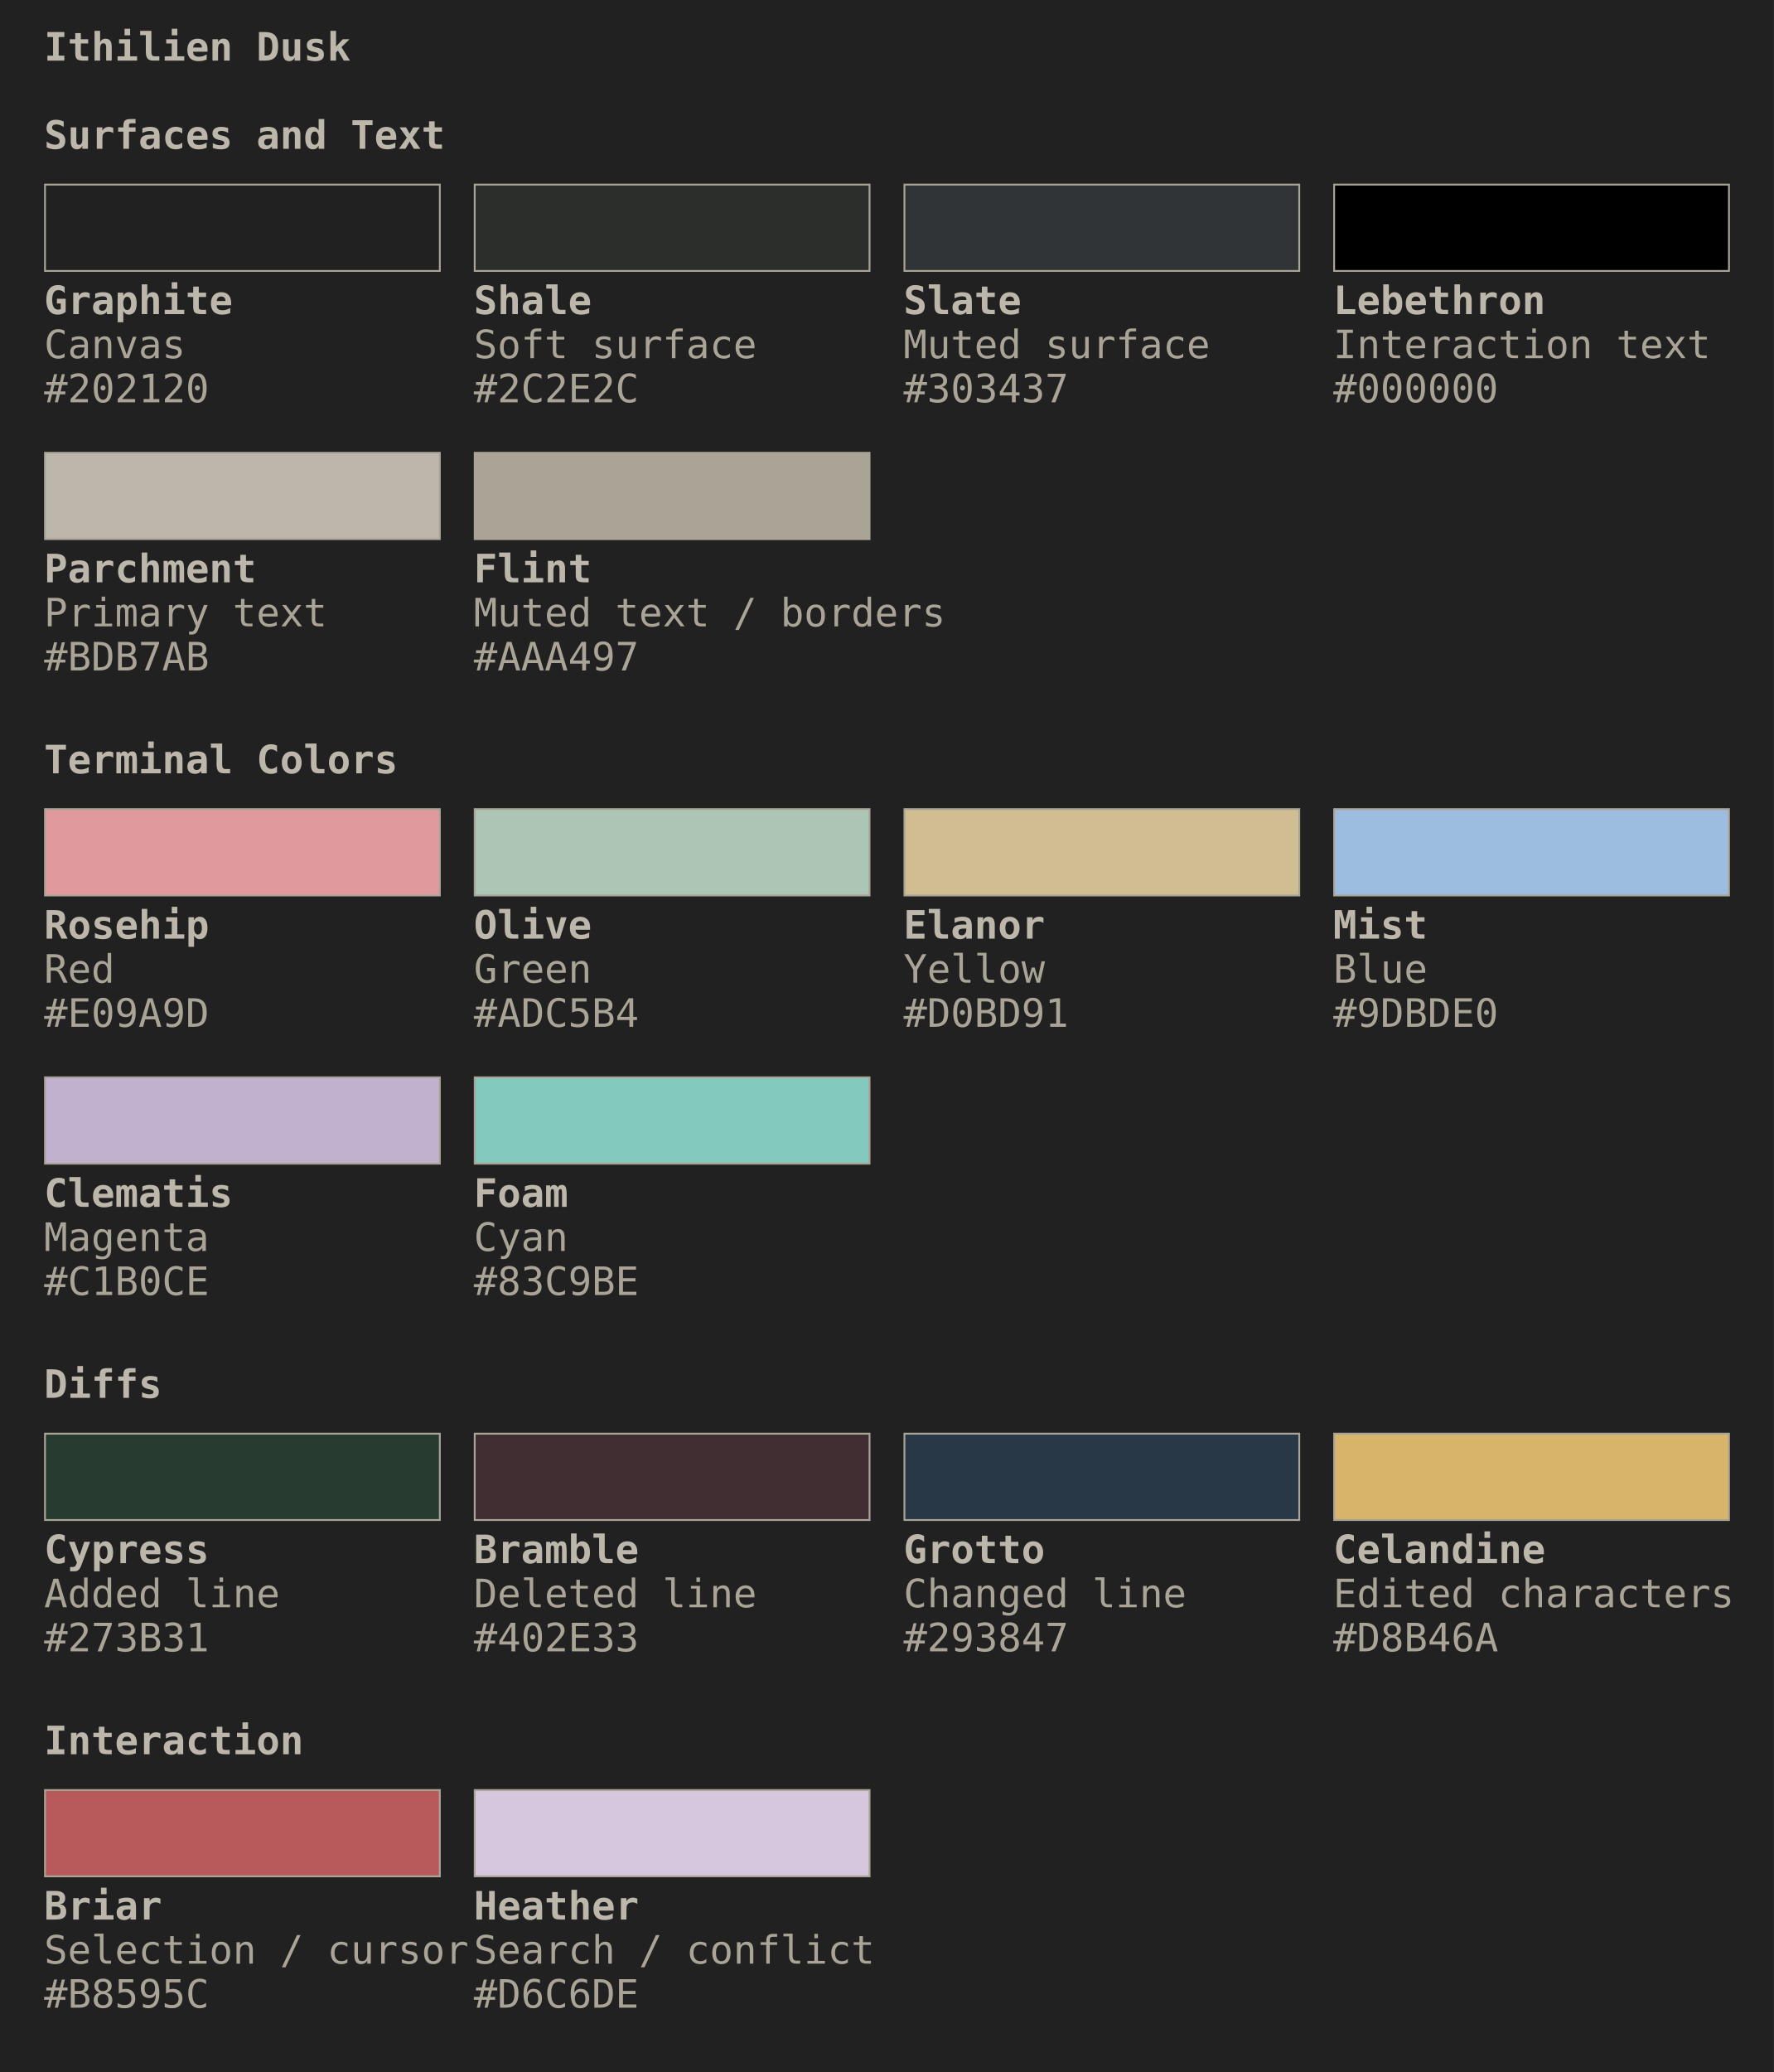
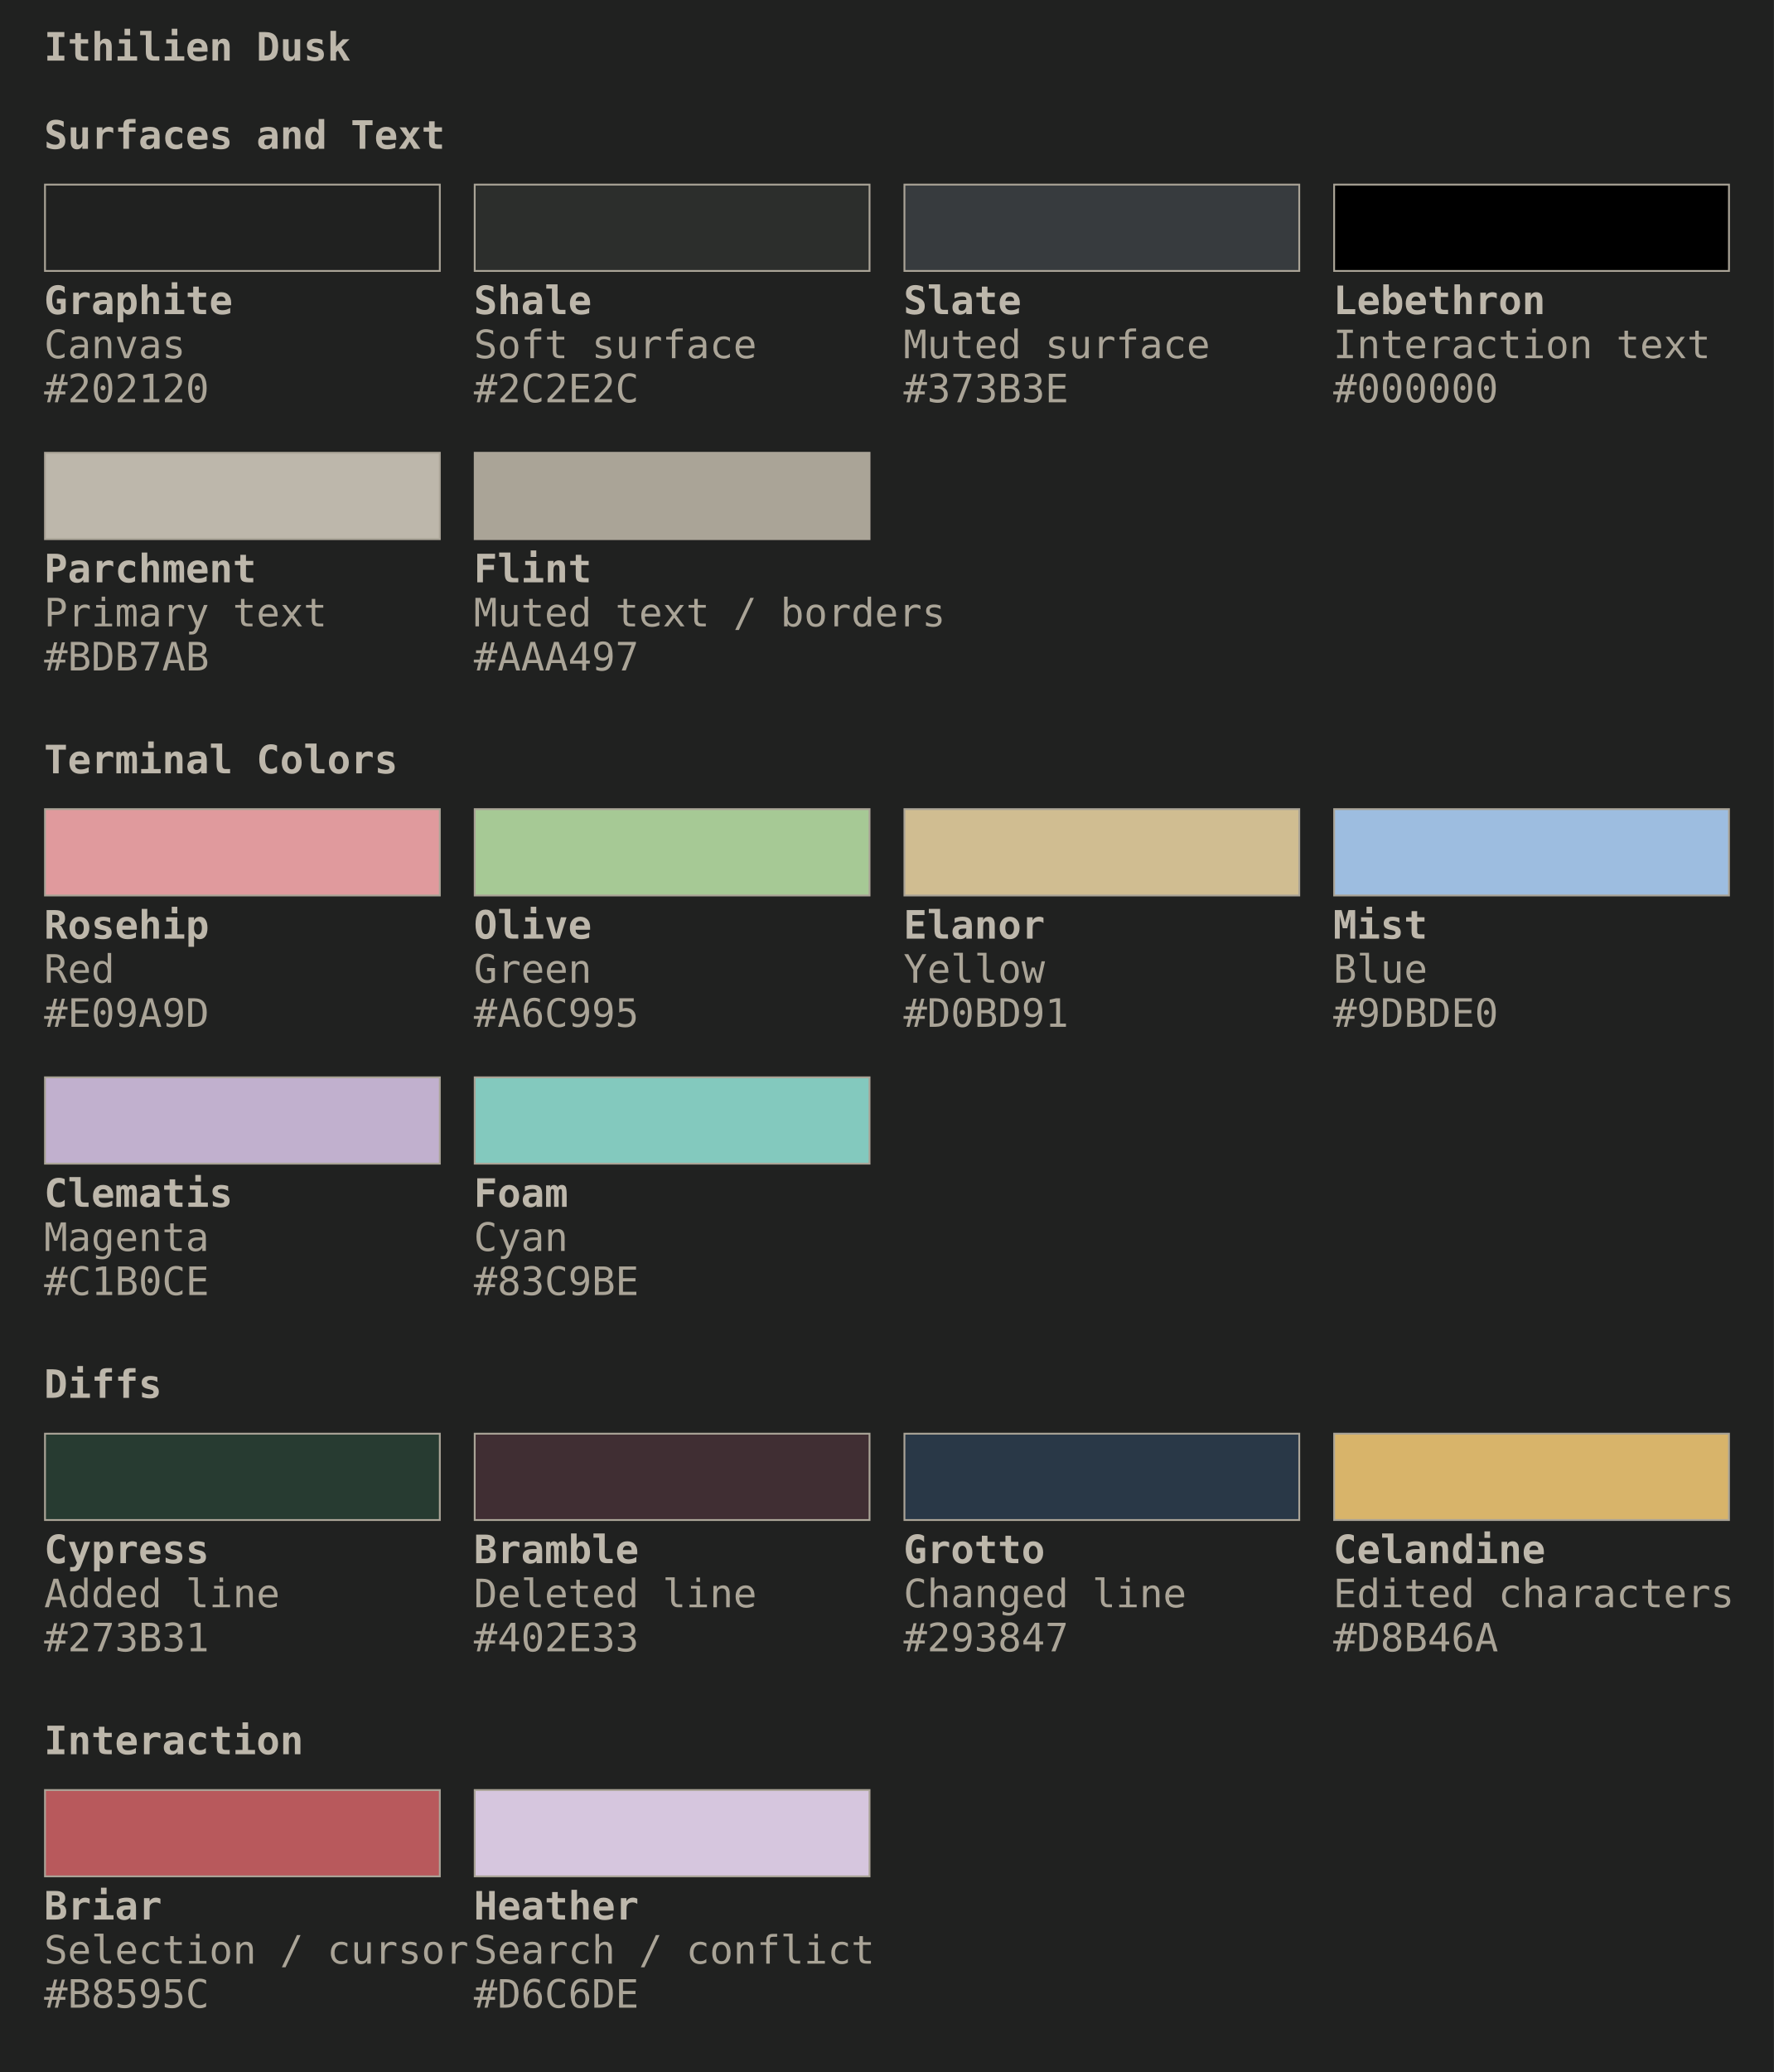
<svg xmlns="http://www.w3.org/2000/svg" xml:space="preserve" width="966" height="1128" viewBox="0 0 966 1128">
  <style>text{font-family:"Berkeley Mono Retina",monospace;font-size:16pt}</style>
  <rect x="0" y="0" width="966" height="1128" fill="#202120" />
  <text x="24" y="33" fill="#BDB7AB" font-weight="700">Ithilien Dusk</text>
  <text x="24" y="81" fill="#BDB7AB" font-weight="700">Surfaces and Text</text>
  <rect x="24" y="100" width="216" height="48" fill="#AAA497" />
  <rect x="25" y="101" width="214" height="46" fill="#202120" />
  <text x="24" y="171" fill="#BDB7AB" font-weight="700">Graphite</text>
  <text x="24" y="195" fill="#AAA497">Canvas</text>
  <text x="24" y="219" fill="#AAA497">#202120</text>
  <rect x="258" y="100" width="216" height="48" fill="#AAA497" />
  <rect x="259" y="101" width="214" height="46" fill="#2C2E2C" />
  <text x="258" y="171" fill="#BDB7AB" font-weight="700">Shale</text>
  <text x="258" y="195" fill="#AAA497">Soft surface</text>
  <text x="258" y="219" fill="#AAA497">#2C2E2C</text>
  <rect x="492" y="100" width="216" height="48" fill="#AAA497" />
-   <rect x="493" y="101" width="214" height="46" fill="#303437" />
+   <rect x="493" y="101" width="214" height="46" fill="#373B3E" />
  <text x="492" y="171" fill="#BDB7AB" font-weight="700">Slate</text>
  <text x="492" y="195" fill="#AAA497">Muted surface</text>
-   <text x="492" y="219" fill="#AAA497">#303437</text>
+   <text x="492" y="219" fill="#AAA497">#373B3E</text>
  <rect x="726" y="100" width="216" height="48" fill="#AAA497" />
  <rect x="727" y="101" width="214" height="46" fill="#000000" />
  <text x="726" y="171" fill="#BDB7AB" font-weight="700">Lebethron</text>
  <text x="726" y="195" fill="#AAA497">Interaction text</text>
  <text x="726" y="219" fill="#AAA497">#000000</text>
  <rect x="24" y="246" width="216" height="48" fill="#AAA497" />
  <rect x="25" y="247" width="214" height="46" fill="#BDB7AB" />
  <text x="24" y="317" fill="#BDB7AB" font-weight="700">Parchment</text>
  <text x="24" y="341" fill="#AAA497">Primary text</text>
  <text x="24" y="365" fill="#AAA497">#BDB7AB</text>
  <rect x="258" y="246" width="216" height="48" fill="#AAA497" />
  <rect x="259" y="247" width="214" height="46" fill="#AAA497" />
  <text x="258" y="317" fill="#BDB7AB" font-weight="700">Flint</text>
  <text x="258" y="341" fill="#AAA497">Muted text / borders</text>
  <text x="258" y="365" fill="#AAA497">#AAA497</text>
  <text x="24" y="421" fill="#BDB7AB" font-weight="700">Terminal Colors</text>
  <rect x="24" y="440" width="216" height="48" fill="#AAA497" />
  <rect x="25" y="441" width="214" height="46" fill="#E09A9D" />
  <text x="24" y="511" fill="#BDB7AB" font-weight="700">Rosehip</text>
  <text x="24" y="535" fill="#AAA497">Red</text>
  <text x="24" y="559" fill="#AAA497">#E09A9D</text>
  <rect x="258" y="440" width="216" height="48" fill="#AAA497" />
-   <rect x="259" y="441" width="214" height="46" fill="#ADC5B4" />
+   <rect x="259" y="441" width="214" height="46" fill="#A6C995" />
  <text x="258" y="511" fill="#BDB7AB" font-weight="700">Olive</text>
  <text x="258" y="535" fill="#AAA497">Green</text>
-   <text x="258" y="559" fill="#AAA497">#ADC5B4</text>
+   <text x="258" y="559" fill="#AAA497">#A6C995</text>
  <rect x="492" y="440" width="216" height="48" fill="#AAA497" />
  <rect x="493" y="441" width="214" height="46" fill="#D0BD91" />
  <text x="492" y="511" fill="#BDB7AB" font-weight="700">Elanor</text>
  <text x="492" y="535" fill="#AAA497">Yellow</text>
  <text x="492" y="559" fill="#AAA497">#D0BD91</text>
  <rect x="726" y="440" width="216" height="48" fill="#AAA497" />
  <rect x="727" y="441" width="214" height="46" fill="#9DBDE0" />
  <text x="726" y="511" fill="#BDB7AB" font-weight="700">Mist</text>
  <text x="726" y="535" fill="#AAA497">Blue</text>
  <text x="726" y="559" fill="#AAA497">#9DBDE0</text>
  <rect x="24" y="586" width="216" height="48" fill="#AAA497" />
  <rect x="25" y="587" width="214" height="46" fill="#C1B0CE" />
  <text x="24" y="657" fill="#BDB7AB" font-weight="700">Clematis</text>
  <text x="24" y="681" fill="#AAA497">Magenta</text>
  <text x="24" y="705" fill="#AAA497">#C1B0CE</text>
  <rect x="258" y="586" width="216" height="48" fill="#AAA497" />
  <rect x="259" y="587" width="214" height="46" fill="#83C9BE" />
  <text x="258" y="657" fill="#BDB7AB" font-weight="700">Foam</text>
  <text x="258" y="681" fill="#AAA497">Cyan</text>
  <text x="258" y="705" fill="#AAA497">#83C9BE</text>
  <text x="24" y="761" fill="#BDB7AB" font-weight="700">Diffs</text>
  <rect x="24" y="780" width="216" height="48" fill="#AAA497" />
  <rect x="25" y="781" width="214" height="46" fill="#273B31" />
  <text x="24" y="851" fill="#BDB7AB" font-weight="700">Cypress</text>
  <text x="24" y="875" fill="#AAA497">Added line</text>
  <text x="24" y="899" fill="#AAA497">#273B31</text>
  <rect x="258" y="780" width="216" height="48" fill="#AAA497" />
  <rect x="259" y="781" width="214" height="46" fill="#402E33" />
  <text x="258" y="851" fill="#BDB7AB" font-weight="700">Bramble</text>
  <text x="258" y="875" fill="#AAA497">Deleted line</text>
  <text x="258" y="899" fill="#AAA497">#402E33</text>
  <rect x="492" y="780" width="216" height="48" fill="#AAA497" />
  <rect x="493" y="781" width="214" height="46" fill="#293847" />
  <text x="492" y="851" fill="#BDB7AB" font-weight="700">Grotto</text>
  <text x="492" y="875" fill="#AAA497">Changed line</text>
  <text x="492" y="899" fill="#AAA497">#293847</text>
  <rect x="726" y="780" width="216" height="48" fill="#AAA497" />
  <rect x="727" y="781" width="214" height="46" fill="#D8B46A" />
  <text x="726" y="851" fill="#BDB7AB" font-weight="700">Celandine</text>
  <text x="726" y="875" fill="#AAA497">Edited characters</text>
  <text x="726" y="899" fill="#AAA497">#D8B46A</text>
  <text x="24" y="955" fill="#BDB7AB" font-weight="700">Interaction</text>
  <rect x="24" y="974" width="216" height="48" fill="#AAA497" />
  <rect x="25" y="975" width="214" height="46" fill="#B8595C" />
  <text x="24" y="1045" fill="#BDB7AB" font-weight="700">Briar</text>
  <text x="24" y="1069" fill="#AAA497">Selection / cursor</text>
  <text x="24" y="1093" fill="#AAA497">#B8595C</text>
  <rect x="258" y="974" width="216" height="48" fill="#AAA497" />
  <rect x="259" y="975" width="214" height="46" fill="#D6C6DE" />
  <text x="258" y="1045" fill="#BDB7AB" font-weight="700">Heather</text>
  <text x="258" y="1069" fill="#AAA497">Search / conflict</text>
  <text x="258" y="1093" fill="#AAA497">#D6C6DE</text>
</svg>
